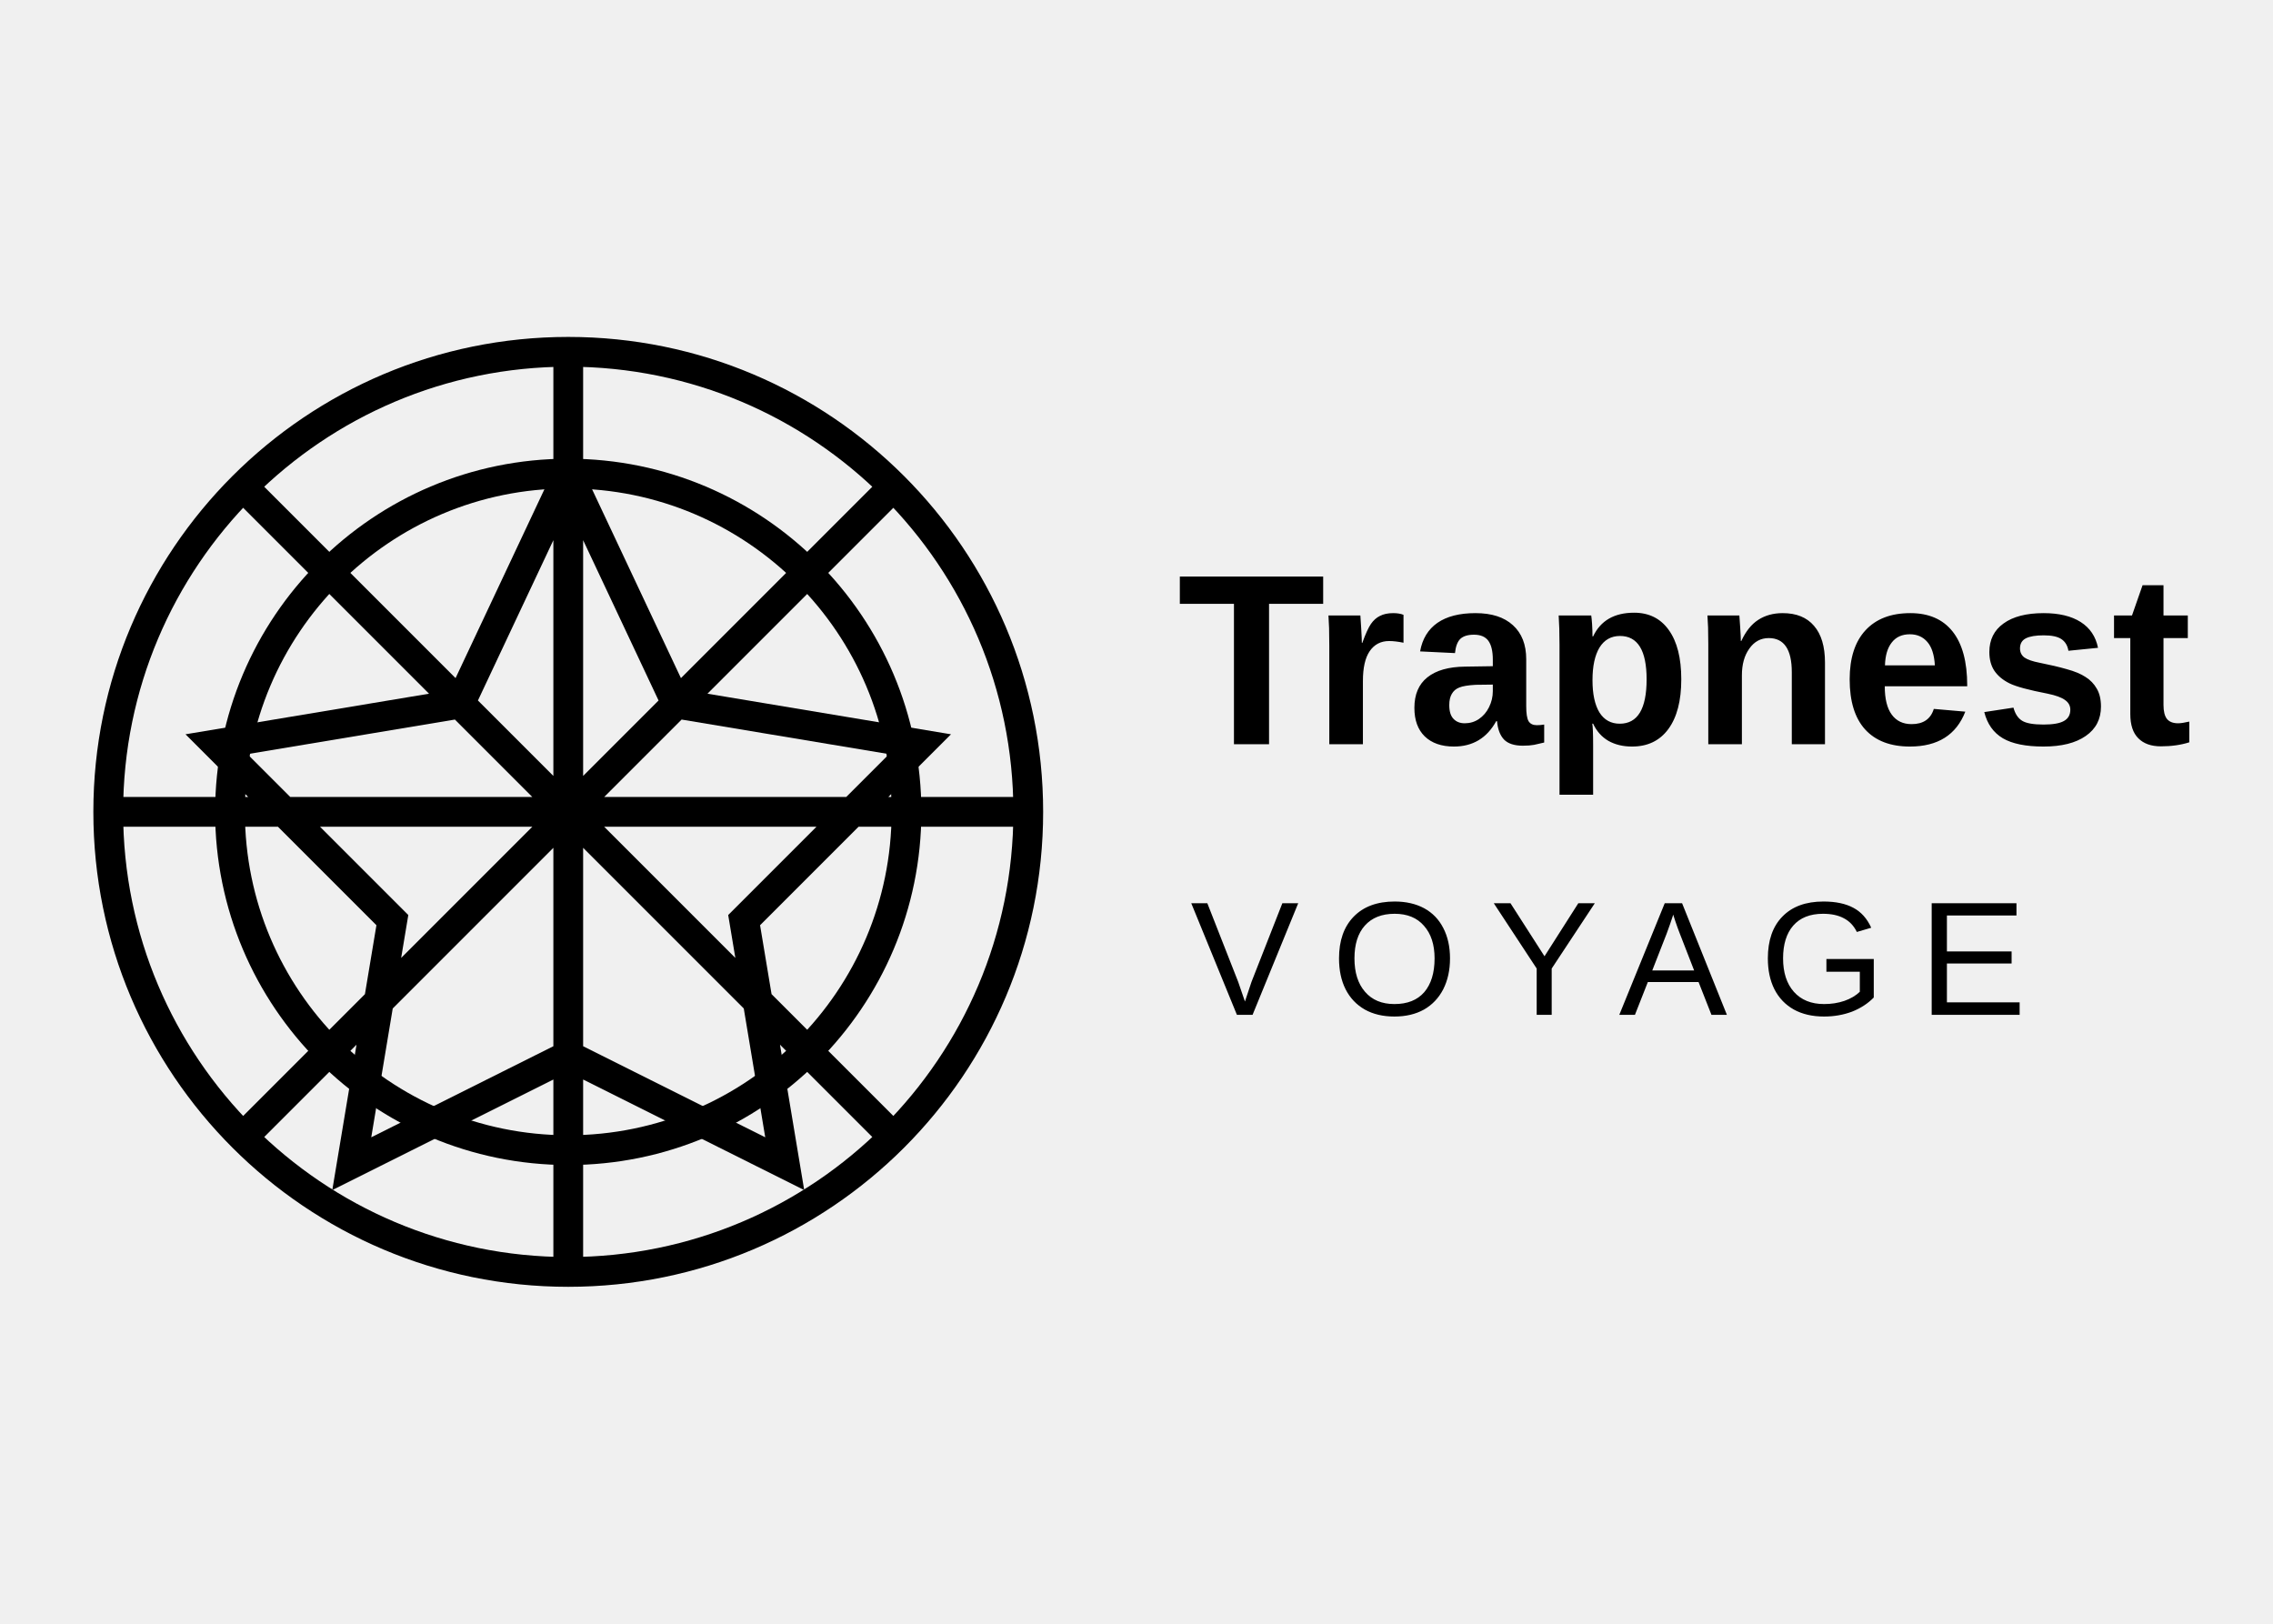
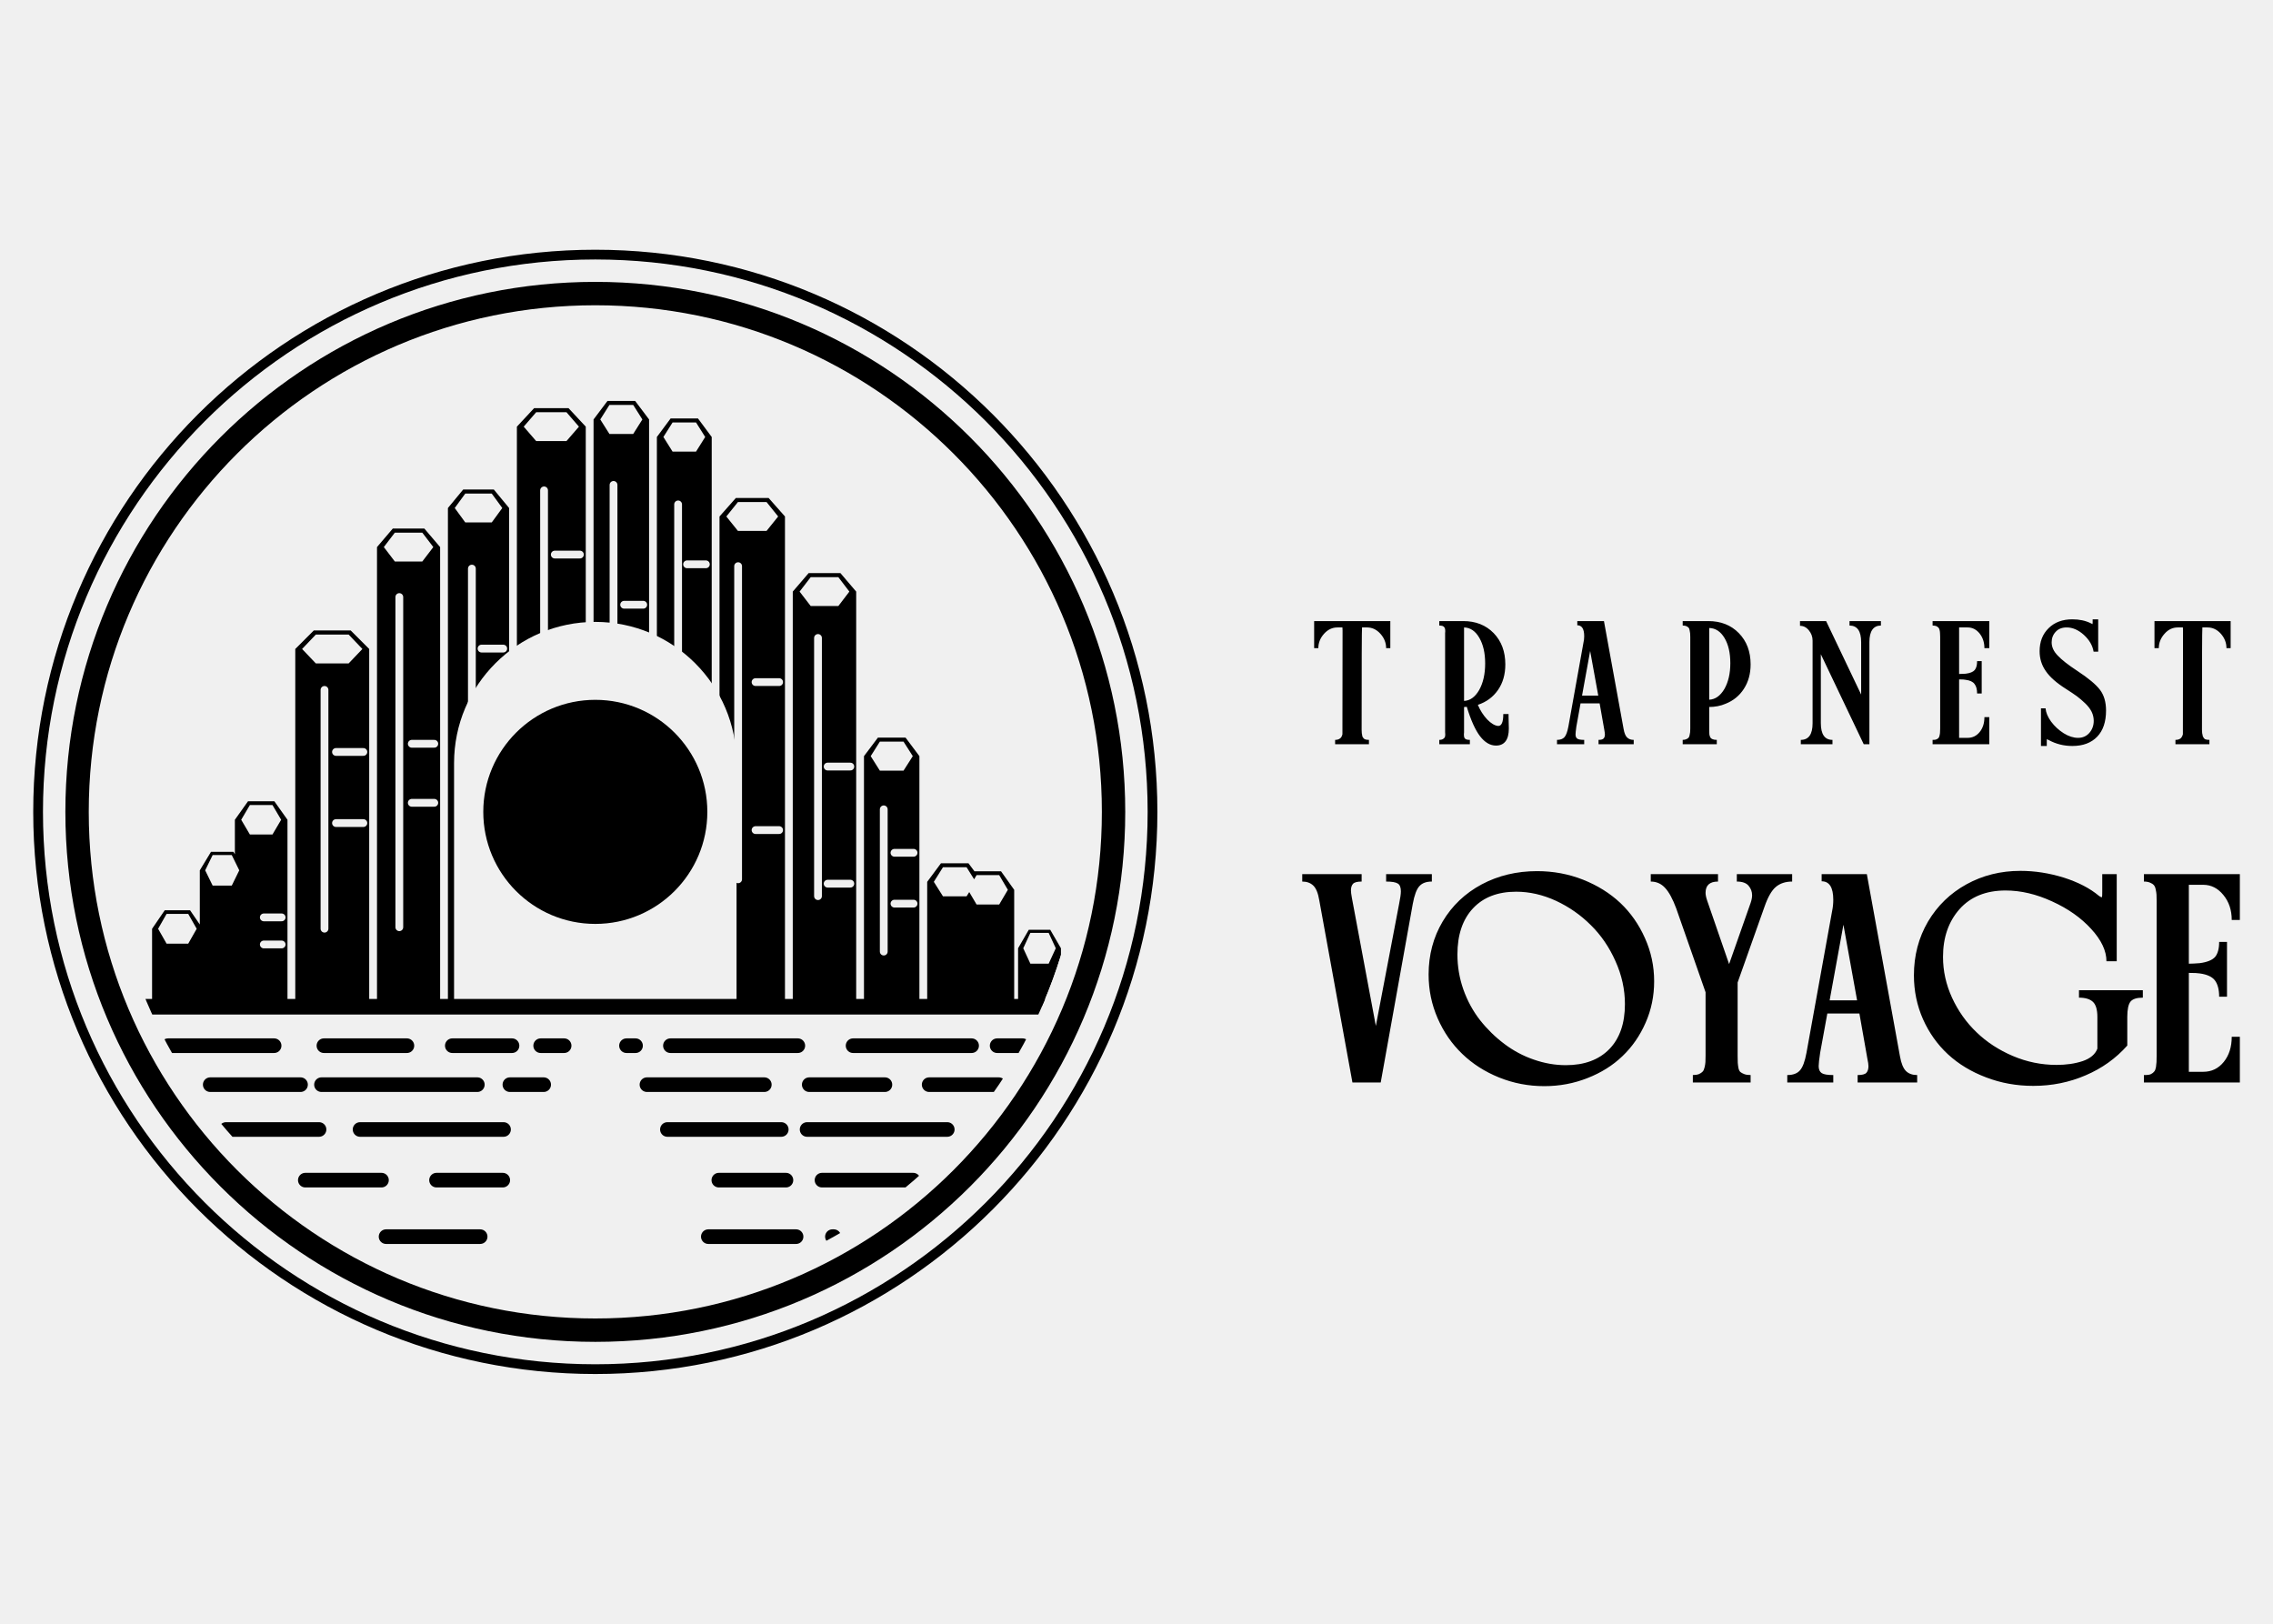
<svg xmlns="http://www.w3.org/2000/svg" viewBox="0 0 168 120" role="img" aria-label="Trapnest Voyage">
-   <g fill="none" stroke="#000" stroke-width="2.2">
-     <circle cx="42" cy="60" r="34" />
-     <circle cx="42" cy="60" r="25" />
-     <path d="M42 26v68M8 60h68M18 36l48 48M66 36L18 84M42 35l8 17 18 3-13 13 3 18-16-8-16 8 3-18-13-13 18-3z" />
+   <g transform="translate(0.8 16.8) scale(0.72)">
+     <defs>
+       <clipPath id="mc">
+         <circle cx="60" cy="60" r="50" />
+       </clipPath>
+       <mask id="mm" maskUnits="userSpaceOnUse" x="0" y="0" width="120" height="120">
+         <rect width="120" height="120" fill="#fff" />
+         <path d="M45.5 80V55A14.5 14.5 0 0 1 74.5 55V80Z" fill="#000" />
+         <path d="M23.65 60.81L24.54 59.3H26.86L27.75 60.81L26.86 62.32H24.54ZM29.9 43.28L31.31 41.8H34.68L36.09 43.28L34.68 44.76H31.31ZM38.29 32.82L39.42 31.34H42.24L43.37 32.82L42.24 34.3H39.42ZM45.57 28.81L46.65 27.33H49.37L50.45 28.81L49.37 30.29H46.65ZM52.65 20.46L53.93 18.98H57.04L58.32 20.46L57.04 21.94H53.93ZM60.51 19.72L61.45 18.23H63.89L64.83 19.72L63.89 21.21H61.45ZM66.99 21.52L67.93 20.03H70.34L71.28 21.52L70.34 23.02H67.93ZM73.45 29.68L74.64 28.2H77.58L78.77 29.68L77.58 31.16H74.64ZM80.97 37.39L82.11 35.91H84.95L86.08 37.39L84.95 38.87H82.11ZM88.27 54.28L89.21 52.79H91.64L92.59 54.28L91.64 55.77H89.21ZM94.75 67.18L95.69 65.68H98.11L99.05 67.18L98.11 68.67H95.69ZM15.12 72L15.99 70.47H18.21L19.08 72L18.21 73.53H15.99ZM19.95 66L20.72 64.43H22.68L23.45 66L22.68 67.57H20.72ZM98.25 68L99.14 66.49H101.46L102.35 68L101.46 69.51H99.14ZM103.93 74L104.66 72.42H106.54L107.27 74L106.54 75.58H104.66Z" fill="#000" />
+         <path d="M25.97 70.83H27.8M25.97 73.61H27.8M32.2 47.48V71.99M33.38 61.15H36.19M33.38 53.85H36.19M39.88 37.95V71.84M41.16 59.07H43.47M41.16 53.01H43.47M47.33 35.03V68.86M48.32 43.24H50.55M48.32 56.17H50.55M54.74 27V65.27M55.84 33.59H58.42M55.84 43.55H58.42M61.87 26.44V68.13M62.96 38.74H64.92M62.96 68.96H64.92M68.5 28.44V70.98M69.42 68.04H71.35M69.42 34.59H71.35M74.66 34.78V66.92M76.45 46.68H78.87M76.45 61.87H78.87M82.86 42.15V68.65M83.85 55.35H86.18M83.85 67.37H86.18M89.61 59.74V74.34M90.71 69.42H92.67M90.71 64.2H92.67" stroke="#000" stroke-width="0.8" stroke-linecap="round" />
+       </mask>
+     </defs>
+     <g clip-path="url(#mc)">
+       <path d="M23 80V60.81L24.35 58.91H27.05L28.4 60.81V80ZM29.2 80V43.28L31.1 41.38H34.89L36.79 43.28V80ZM37.59 80V32.82L39.21 30.92H42.45L44.07 32.82V80ZM44.87 80V28.81L46.44 26.91H49.58L51.15 28.81V80ZM51.95 80V20.46L53.72 18.56H57.25L59.02 20.46V80ZM59.82 80V19.72L61.25 17.82H64.09L65.52 19.72V80ZM66.32 80V21.52L67.73 19.62H70.54L71.95 21.52V80ZM72.75 80V29.68L74.43 27.78H77.79L79.47 29.68V80ZM80.27 80V37.39L81.9 35.49H85.16L86.78 37.39V80ZM87.58 80V54.28L89.01 52.38H91.85L93.27 54.28V80ZM94.07 80V67.18L95.48 65.28H98.31L99.73 67.18V80ZM14.5 80V72L15.8 70.1H18.4L19.7 72V80ZM19.4 80V66L20.55 64.1H22.85L24 66V80ZM97.6 80V68L98.95 66.1H101.65L103 68V80ZM103.4 80V74L104.5 72.1H106.7L107.8 74V80Z" fill="#000" mask="url(#mm)" />
+       <circle cx="60" cy="60" r="11.5" fill="#000" />
+       <path d="M0 80H120" stroke="#000" stroke-width="1.6" />
+       <path d="M16.14 84H27.03M32.14 84H40.66M45.32 84H51.45M54.39 84H56.8M63.2 84H64.13M67.71 84H80.79M86.46 84H98.63M101.25 84H103.86M20.47 88H29.74M31.89 88H47.89M51.23 88H54.7M65.3 88H77.35M81.96 88H89.73M94.27 88H101.42M22.09 92.6H31.64M35.85 92.6H50.58M67.4 92.6H79.09M81.74 92.6H96.13M30.23 97.8H38.05M43.7 97.8H50.5M72.68 97.8H79.57M83.27 97.8H92.63M38.52 103.6H48.18M71.6 103.6H80.61M84.34 103.6H84.48" stroke="#000" stroke-width="1.5" stroke-linecap="round" />
+     </g>
+     <circle cx="60" cy="60" r="53.2" fill="none" stroke="#000" stroke-width="2.4" />
+     <circle cx="60" cy="60" r="57.2" fill="none" stroke="#000" stroke-width="1" />
  </g>
-   <text x="87" y="55" fill="#000" font-family="Arial,Helvetica,sans-serif" font-size="18" font-weight="700">Trapnest</text>
-   <text x="88" y="75" fill="#000" font-family="Arial,Helvetica,sans-serif" font-size="12" letter-spacing="2.4">VOYAGE</text>
+   <path d="M101.04 46.37L100.67 46.37Q100.64 46.53 100.64 53.93Q100.64 54.20 100.69 54.39L100.68 54.39Q100.76 54.57 100.87 54.63Q100.97 54.68 101.18 54.68L101.18 55L98.68 55L98.68 54.68Q98.89 54.68 99.02 54.59Q99.16 54.51 99.22 54.27Q99.23 54.18 99.23 46.58Q99.23 46.43 99.22 46.37L98.85 46.37Q98.28 46.37 97.86 46.84Q97.44 47.31 97.44 47.90L97.13 47.90L97.13 45.90L102.76 45.90L102.76 47.90L102.45 47.90Q102.45 47.31 102.03 46.84Q101.61 46.37 101.04 46.37M108.21 46.37L108.21 51.80Q108.88 51.77 109.33 50.99Q109.77 50.20 109.77 49.03Q109.77 47.88 109.34 47.14Q108.91 46.39 108.21 46.37M108.21 52.25L108.21 53.97Q108.21 54.06 108.21 54.13Q108.20 54.21 108.20 54.24Q108.20 54.28 108.20 54.30Q108.20 54.38 108.21 54.44Q108.22 54.50 108.26 54.56Q108.30 54.62 108.39 54.65Q108.49 54.68 108.64 54.68L108.64 55L106.38 55L106.38 54.68Q106.57 54.68 106.68 54.60Q106.78 54.53 106.80 54.45Q106.82 54.38 106.82 54.26Q106.82 54.25 106.81 54.11Q106.81 53.98 106.81 53.83L106.81 47.07Q106.81 46.93 106.81 46.79Q106.82 46.65 106.82 46.64Q106.82 46.55 106.81 46.49Q106.79 46.44 106.76 46.37Q106.72 46.30 106.62 46.26Q106.52 46.23 106.38 46.23L106.38 45.90L108.15 45.90Q109.53 45.90 110.40 46.79Q111.26 47.68 111.26 49.10Q111.26 50.21 110.72 50.99Q110.17 51.78 109.23 52.09Q109.49 52.71 109.92 53.17Q110.36 53.62 110.73 53.65L110.74 53.65Q111.11 53.65 111.11 52.77L111.50 52.77L111.50 52.98Q111.52 53.57 111.52 53.84Q111.52 54.46 111.28 54.78Q111.04 55.10 110.57 55.10Q109.93 55.10 109.40 54.42Q108.87 53.74 108.41 52.23Q108.37 52.25 108.21 52.25M116.58 45.90L118.55 45.90L120 53.86Q120.08 54.33 120.26 54.50Q120.44 54.68 120.75 54.68L120.75 55L118.15 55L118.15 54.68Q118.44 54.68 118.53 54.57Q118.62 54.47 118.62 54.28Q118.62 54.18 118.58 53.96L118.23 51.98L116.82 51.98L116.51 53.70Q116.45 54.13 116.45 54.28Q116.45 54.50 116.58 54.59Q116.71 54.68 117.09 54.68L117.09 55L115.08 55L115.08 54.68Q115.45 54.68 115.63 54.48Q115.81 54.28 115.92 53.70L117.03 47.52Q117.09 47.27 117.09 47.02Q117.09 46.21 116.58 46.21L116.58 45.90M117.53 48.11L116.93 51.41L118.13 51.41M126.33 46.41L126.33 51.71Q127 51.68 127.45 50.92Q127.89 50.15 127.89 49.01Q127.89 47.87 127.46 47.15Q127.03 46.43 126.33 46.41M126.29 52.25L126.33 52.25L126.33 53.97Q126.33 54.16 126.34 54.26Q126.35 54.36 126.40 54.47Q126.45 54.58 126.58 54.63Q126.70 54.68 126.89 54.68L126.89 55L124.37 55L124.37 54.68Q124.53 54.68 124.63 54.63Q124.74 54.59 124.80 54.52Q124.86 54.46 124.88 54.33Q124.91 54.21 124.92 54.11Q124.93 54.01 124.93 53.83L124.93 47.07Q124.93 46.89 124.92 46.80Q124.91 46.70 124.88 46.57Q124.86 46.44 124.80 46.38Q124.74 46.32 124.63 46.27Q124.53 46.23 124.37 46.23L124.37 45.90L126.26 45.90Q127.65 45.90 128.52 46.79Q129.39 47.68 129.39 49.10Q129.39 50.14 128.89 50.91Q128.40 51.67 127.54 52.01Q126.99 52.25 126.29 52.25M138.17 55L137.75 55L134.58 48.35L134.58 53.44Q134.58 54.68 135.44 54.68L135.44 55L133.10 55L133.10 54.68Q133.97 54.68 133.97 53.45L133.97 47.34Q133.97 46.92 133.70 46.59Q133.43 46.25 133.04 46.25L133.04 45.90L134.97 45.90L137.56 51.33L137.56 47.46Q137.56 46.23 136.70 46.23L136.70 45.90L139.02 45.90L139.02 46.23Q138.61 46.23 138.39 46.53Q138.17 46.84 138.17 47.45M142.84 55L142.84 54.68L142.92 54.68Q143.06 54.68 143.15 54.63Q143.24 54.59 143.29 54.52Q143.34 54.46 143.36 54.33Q143.39 54.21 143.39 54.11Q143.40 54.01 143.40 53.83L143.40 47.07Q143.40 46.89 143.39 46.80Q143.39 46.70 143.36 46.57Q143.33 46.44 143.27 46.38Q143.21 46.32 143.11 46.27Q143 46.23 142.84 46.23L142.84 45.90L147.03 45.90L147.03 47.90L146.67 47.90Q146.67 47.26 146.31 46.81Q145.95 46.37 145.43 46.37L144.80 46.37L144.80 49.81Q144.99 49.81 145.28 49.79Q145.77 49.73 145.95 49.52Q146.13 49.31 146.13 48.86L146.47 48.86L146.47 51.25L146.13 51.25Q146.13 50.79 145.94 50.55Q145.76 50.30 145.28 50.24Q145.16 50.21 144.80 50.21L144.80 54.53L145.43 54.53Q145.97 54.53 146.32 54.10Q146.67 53.67 146.67 53L147.03 53L147.03 55M152.75 46.37Q152.23 46.37 151.94 46.69Q151.64 47.01 151.64 47.47Q151.64 47.99 152.09 48.45Q152.53 48.92 153.52 49.57Q154.77 50.39 155.22 50.99Q155.66 51.58 155.66 52.51Q155.66 53.76 155.01 54.44Q154.35 55.13 153.17 55.13Q152.22 55.13 151.42 54.69L151.28 54.63L151.28 55.13L150.85 55.13L150.85 52.35L151.19 52.35Q151.23 52.82 151.60 53.33Q151.98 53.84 152.53 54.19Q153.08 54.53 153.59 54.53Q154.11 54.53 154.43 54.16Q154.75 53.79 154.75 53.27Q154.75 52.93 154.60 52.61Q154.44 52.29 154.13 51.99Q153.82 51.69 153.50 51.45Q153.18 51.22 152.71 50.92Q151.66 50.26 151.21 49.60Q150.75 48.95 150.75 48.13Q150.75 47.07 151.42 46.42Q152.08 45.77 153.17 45.77Q153.95 45.77 154.53 46.06L154.60 46.09Q154.65 46.14 154.66 46.11Q154.67 46.09 154.67 46.02L154.67 45.77L155.08 45.77L155.08 48.16L154.74 48.16Q154.63 47.48 154.02 46.92Q153.41 46.37 152.75 46.37M163.16 46.37L162.78 46.37Q162.75 46.53 162.75 53.93Q162.75 54.20 162.81 54.39L162.80 54.39Q162.88 54.57 162.98 54.63Q163.09 54.68 163.30 54.68L163.30 55L160.79 55L160.79 54.68Q161.01 54.68 161.14 54.59Q161.27 54.51 161.34 54.27Q161.35 54.18 161.35 46.58Q161.35 46.43 161.34 46.37L160.96 46.37Q160.39 46.37 159.98 46.84Q159.56 47.31 159.56 47.90L159.24 47.90L159.24 45.90L164.87 45.90L164.87 47.90L164.56 47.90Q164.56 47.31 164.15 46.84Q163.73 46.37 163.16 46.37M102.05 80L99.96 80L97.51 66.54Q97.38 65.75 97.07 65.45Q96.76 65.15 96.25 65.15L96.25 64.60L100.64 64.60L100.64 65.15Q100.15 65.15 100 65.32Q99.85 65.49 99.85 65.81Q99.85 65.98 99.92 66.36L101.69 75.82L103.41 66.80Q103.54 66.17 103.54 65.87Q103.54 65.44 103.32 65.30Q103.09 65.15 102.45 65.15L102.45 64.60L105.83 64.60L105.83 65.15Q105.21 65.15 104.91 65.49Q104.60 65.82 104.42 66.80M105.59 72.02Q105.59 69.85 106.63 68.10Q107.67 66.35 109.51 65.36Q111.35 64.38 113.61 64.38Q115.40 64.38 117 65.01Q118.61 65.65 119.76 66.73Q120.91 67.82 121.58 69.33Q122.26 70.84 122.26 72.52Q122.26 74.15 121.63 75.58Q121 77.02 119.92 78.05Q118.85 79.08 117.34 79.67Q115.83 80.27 114.14 80.27Q112.39 80.27 110.80 79.63Q109.22 78.99 108.08 77.89Q106.93 76.79 106.26 75.26Q105.59 73.73 105.59 72.02M107.72 70.54Q107.72 71.87 108.16 73.13Q108.61 74.39 109.39 75.39Q110.18 76.39 111.19 77.15Q112.20 77.91 113.37 78.31Q114.55 78.72 115.73 78.72Q117.79 78.72 118.95 77.53Q120.10 76.34 120.10 74.21Q120.10 72.58 119.40 71.03Q118.71 69.48 117.58 68.37Q116.46 67.25 115 66.57Q113.54 65.90 112.06 65.90Q110.02 65.90 108.87 67.13Q107.72 68.36 107.72 70.54M129.39 80L125.12 80L125.12 79.45Q125.38 79.45 125.57 79.38Q125.75 79.30 125.85 79.19Q125.94 79.09 125.99 78.87Q126.04 78.66 126.05 78.49Q126.06 78.32 126.06 78.02L126.06 73.33L123.89 67.13Q123.50 66.08 123.07 65.62Q122.64 65.15 122.01 65.15L122.01 64.60L126.98 64.60L126.98 65.15Q126.06 65.15 126.06 65.98Q126.06 66.21 126.18 66.56L127.80 71.25L129.39 66.73Q129.50 66.41 129.50 66.16Q129.50 65.77 129.24 65.46Q128.98 65.15 128.37 65.15L128.37 64.60L132.46 64.60L132.46 65.15Q131.72 65.15 131.25 65.55Q130.79 65.94 130.42 67L128.43 72.61L128.43 78.02Q128.43 78.39 128.44 78.54Q128.45 78.70 128.49 78.93Q128.54 79.15 128.64 79.23Q128.74 79.31 128.92 79.38Q129.10 79.45 129.39 79.45M134.64 64.60L137.98 64.60L140.43 78.07Q140.57 78.86 140.88 79.16Q141.18 79.45 141.70 79.45L141.70 80L137.30 80L137.30 79.45Q137.80 79.45 137.95 79.28Q138.10 79.11 138.10 78.79Q138.10 78.61 138.02 78.24L137.43 74.90L135.06 74.90L134.53 77.80Q134.42 78.53 134.42 78.79Q134.42 79.16 134.65 79.31Q134.87 79.45 135.50 79.45L135.50 80L132.10 80L132.10 79.45Q132.73 79.45 133.03 79.11Q133.34 78.78 133.52 77.80L135.41 67.35Q135.50 66.93 135.50 66.50Q135.50 65.13 134.64 65.13L134.64 64.60M136.25 68.34L135.23 73.93L137.26 73.93M155.02 77.50L155.02 75.16Q155.02 74.35 154.69 74.04Q154.36 73.73 153.66 73.73L153.66 73.18L158.38 73.18L158.38 73.73Q157.71 73.73 157.47 74.02Q157.23 74.32 157.23 75.16L157.23 77.27Q155.96 78.70 154.15 79.47Q152.34 80.25 150.28 80.25Q148.43 80.25 146.79 79.62Q145.15 79 143.98 77.92Q142.81 76.84 142.13 75.32Q141.46 73.80 141.46 72.08Q141.46 69.89 142.50 68.11Q143.55 66.34 145.35 65.35Q147.15 64.36 149.33 64.36Q150.93 64.36 152.54 64.86Q154.14 65.37 155.14 66.21Q155.28 66.31 155.34 66.31Q155.34 66.31 155.36 66.30Q155.38 66.23 155.38 65.90L155.38 64.60L156.45 64.60L156.45 71.04L155.69 71.04Q155.69 69.88 154.56 68.65Q153.44 67.42 151.68 66.62Q149.92 65.81 148.24 65.81Q146.06 65.81 144.83 67.19Q143.61 68.57 143.61 70.72Q143.61 72.28 144.28 73.74Q144.96 75.21 146.09 76.29Q147.22 77.38 148.77 78.04Q150.32 78.70 152 78.70Q153.08 78.70 153.93 78.42Q154.78 78.13 155.02 77.50M158.46 80L158.46 79.45L158.59 79.45Q158.82 79.45 158.98 79.38Q159.14 79.30 159.22 79.19Q159.31 79.09 159.35 78.87Q159.38 78.66 159.39 78.49Q159.40 78.32 159.40 78.02L159.40 66.58Q159.40 66.28 159.39 66.12Q159.38 65.95 159.33 65.73Q159.29 65.52 159.19 65.41Q159.09 65.30 158.91 65.23Q158.73 65.15 158.46 65.15L158.46 64.60L165.55 64.60L165.55 67.99L164.95 67.99Q164.95 66.89 164.33 66.14Q163.72 65.39 162.84 65.39L161.78 65.39L161.78 71.22Q162.10 71.22 162.59 71.18Q163.41 71.07 163.72 70.72Q164.02 70.36 164.02 69.61L164.60 69.61L164.60 73.66L164.02 73.66Q164.02 72.88 163.71 72.46Q163.40 72.05 162.59 71.94Q162.38 71.90 161.78 71.90L161.78 79.21L162.84 79.21Q163.77 79.21 164.36 78.48Q164.95 77.75 164.95 76.62L165.55 76.62L165.55 80" fill="#000" />
</svg>
